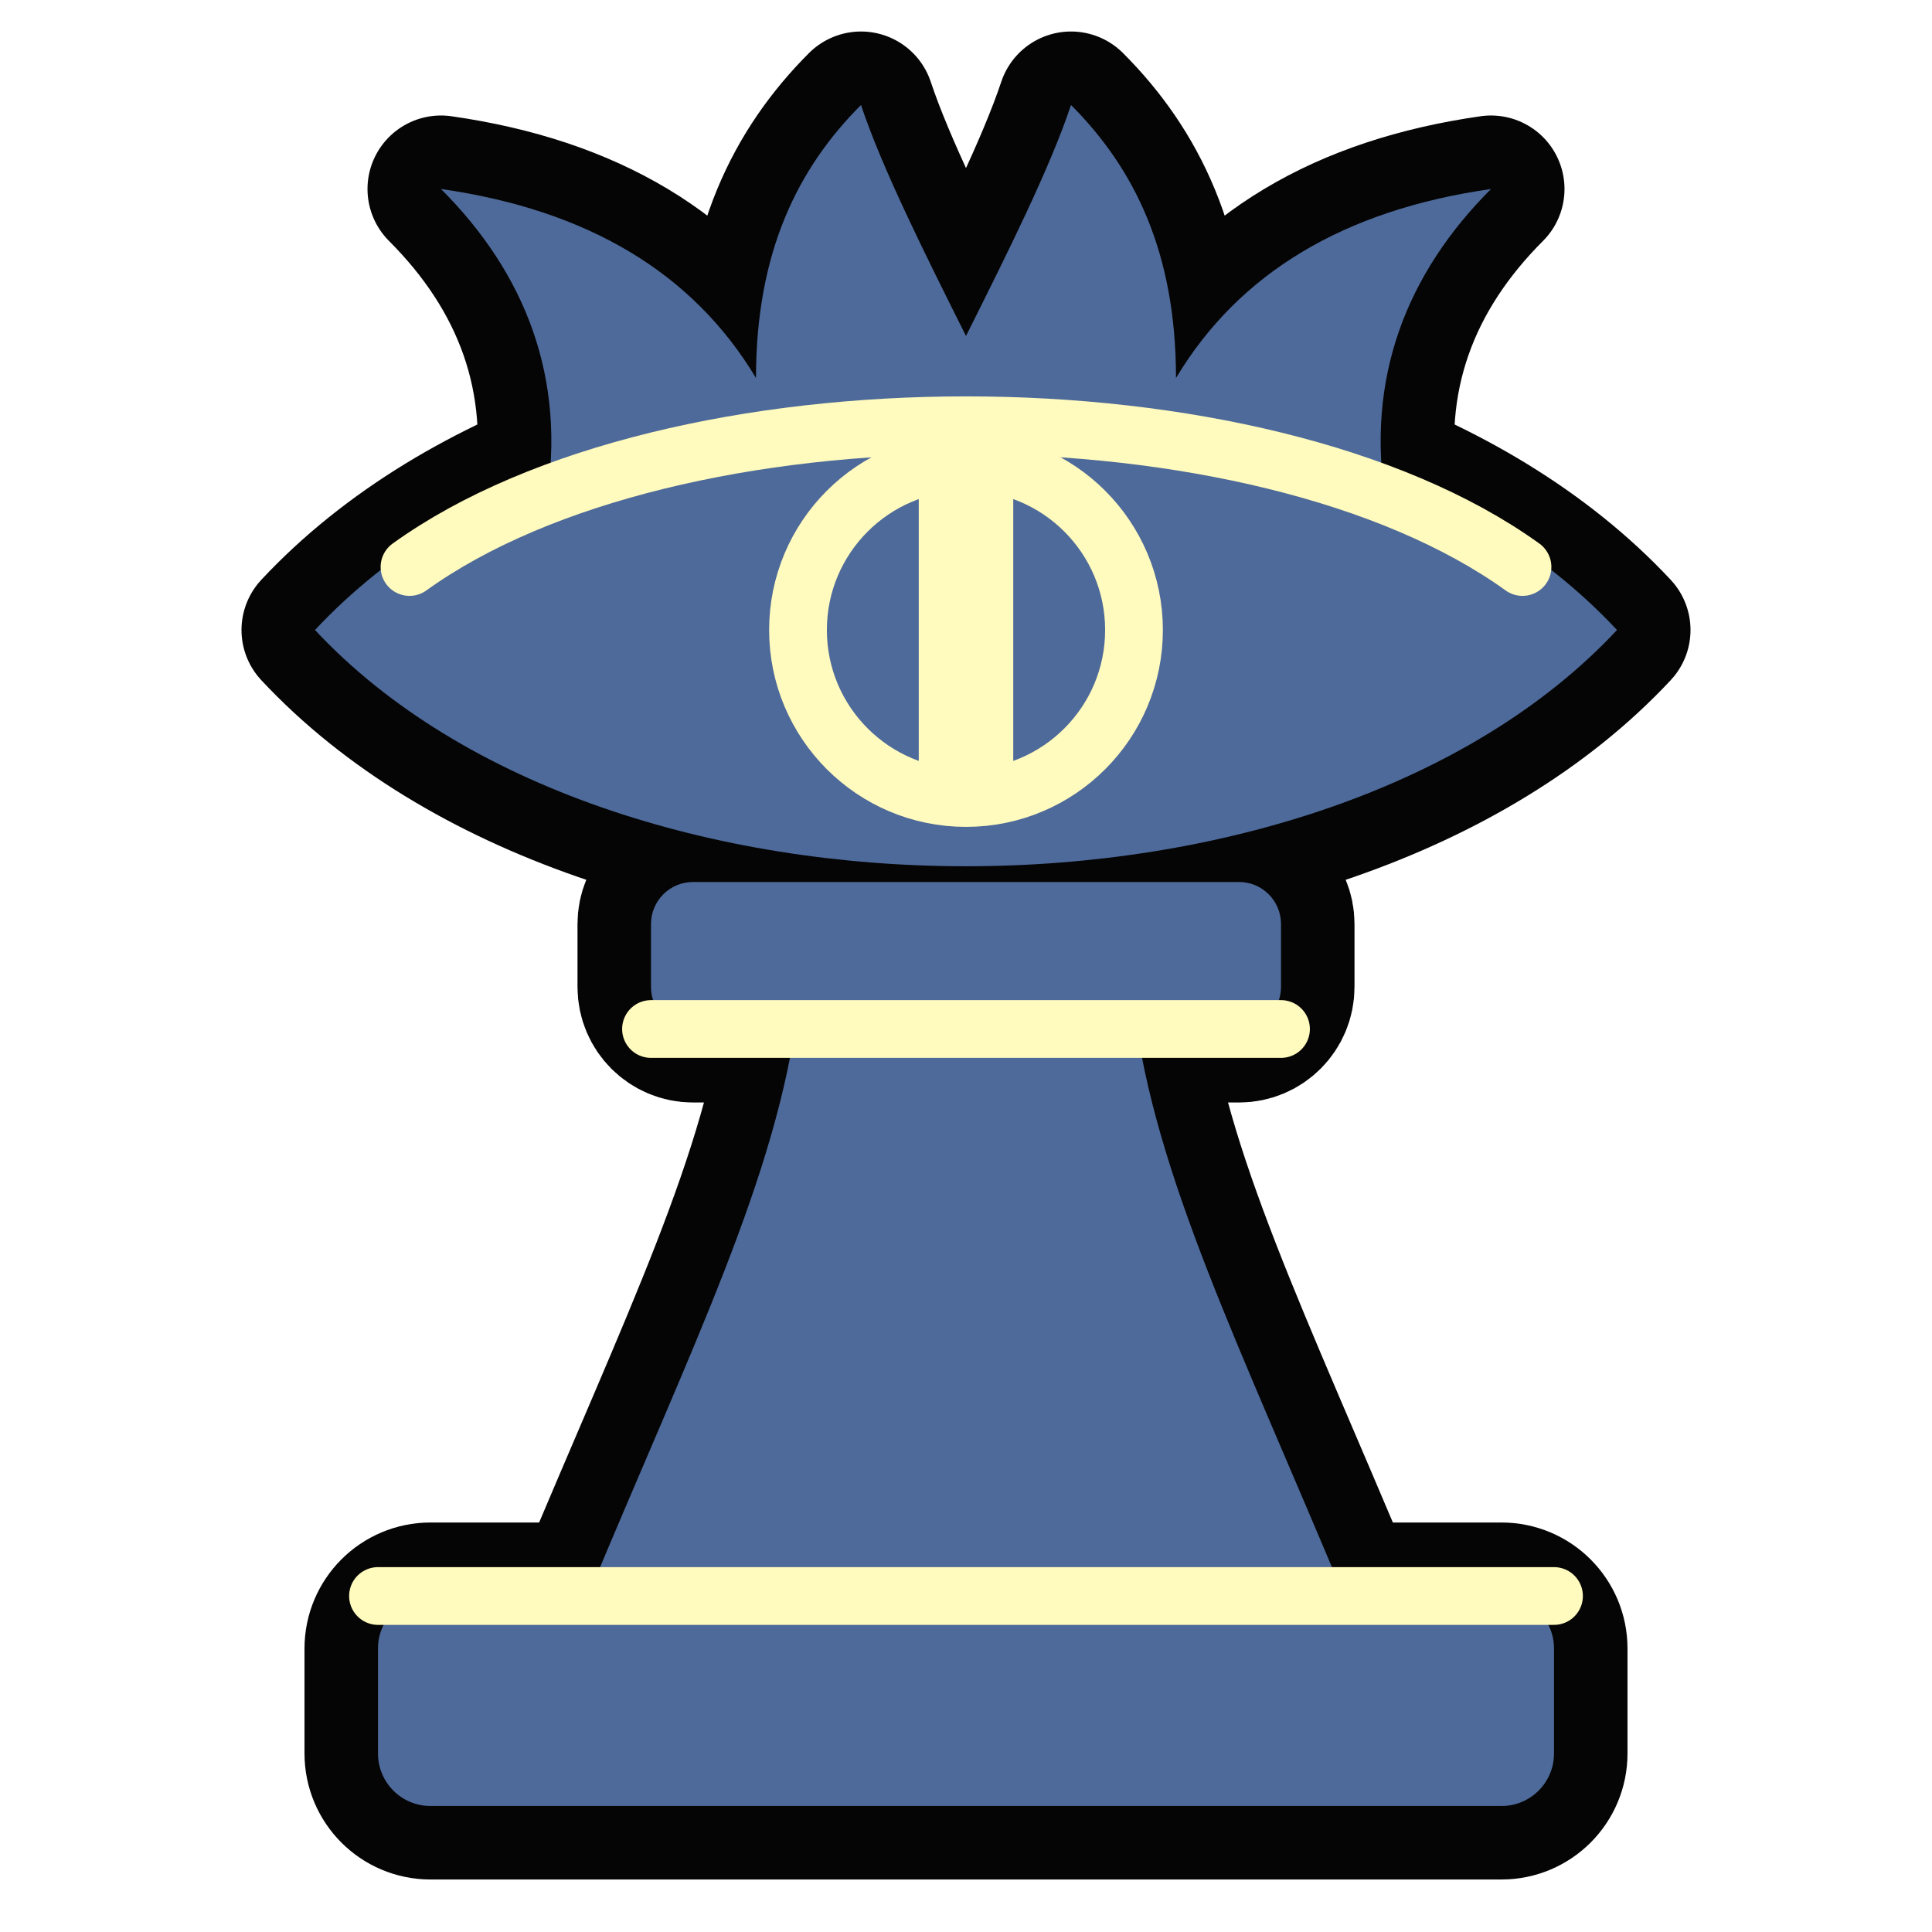
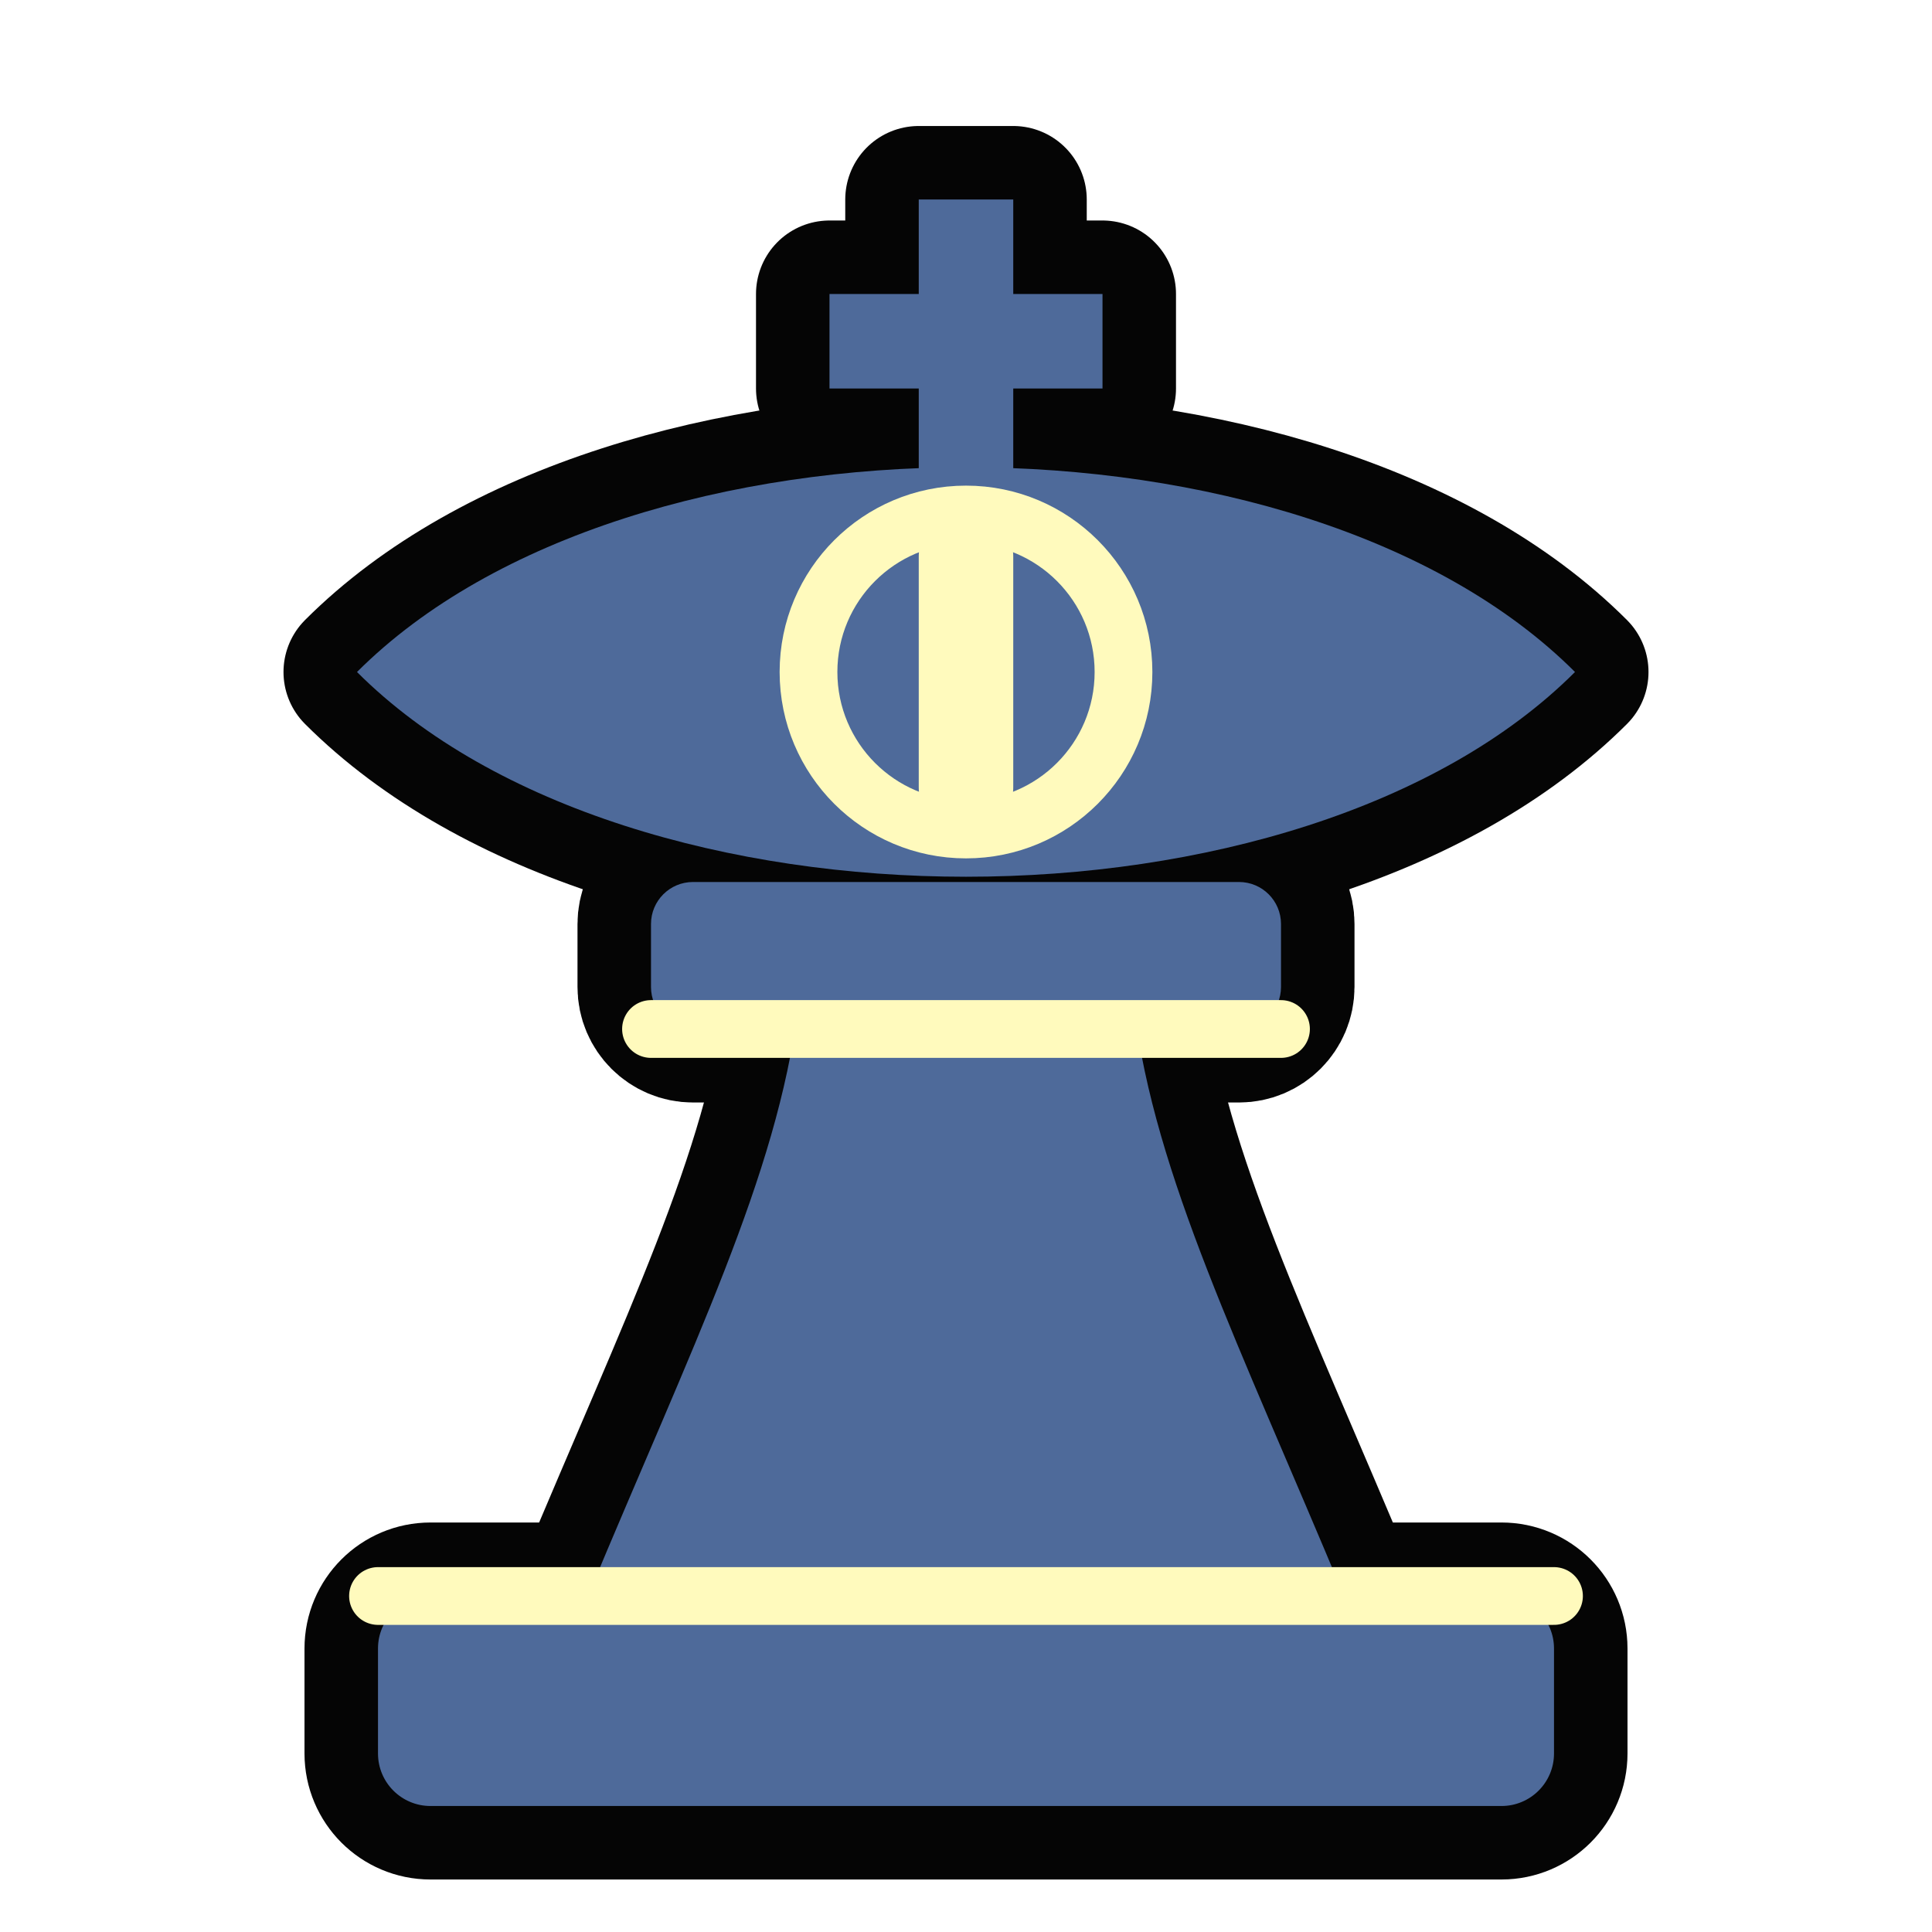
<svg xmlns="http://www.w3.org/2000/svg" viewBox="4 2 92 92">
  <g fill="#050505" stroke="#050505" stroke-width="7.0" stroke-linejoin="round">
    <rect x="22" y="78" width="56" height="10" rx="2.5" />
    <path d="M32 78 C37 66 41 58 42 50 H58 C59 58 63 66 68 78 Z" />
    <rect x="35" y="44" width="30" height="7" rx="2" />
-     <path d="M30 26 C31 20 29 15 25 11 C32 12 37 15 40 20 C40 14 42 10 45 7 C46 10 48 14 50 18 C52 14 54 10 55 7 C58 10 60 14 60 20 C63 15 68 12 75 11 C71 15 69 20 70 26 Z" />
-     <path d="M19 32 C33 17 67 17 81 32 C67 47 33 47 19 32 Z" />
+     <path d="M47.75 27 V20.5 H43.5 V16 H47.75 V11.5 H52.25 V16 H56.5 V20.5 H52.25 V27 Z" />
+     <path d="M21 34 C34 21 66 21 79 34 C66 47 34 47 21 34 Z" />
  </g>
  <g fill="#4e6a9a">
    <rect x="22" y="78" width="56" height="10" rx="2.5" />
    <path d="M32 78 C37 66 41 58 42 50 H58 C59 58 63 66 68 78 Z" />
    <rect x="35" y="44" width="30" height="7" rx="2" />
-     <path d="M30 26 C31 20 29 15 25 11 C32 12 37 15 40 20 C40 14 42 10 45 7 C46 10 48 14 50 18 C52 14 54 10 55 7 C58 10 60 14 60 20 C63 15 68 12 75 11 C71 15 69 20 70 26 Z" />
-     <path d="M19 32 C33 17 67 17 81 32 C67 47 33 47 19 32 Z" />
+     <path d="M47.75 27 V20.5 H43.5 V16 H47.75 V11.5 H52.25 V16 H56.5 V20.5 H52.25 V27 Z" />
+     <path d="M21 34 C34 21 66 21 79 34 C66 47 34 47 21 34 Z" />
  </g>
  <g fill="none" stroke="#fffabd" stroke-width="2.75" stroke-linecap="round">
    <path d="M22 78 H78" />
    <path d="M35 51 H65" />
-     <path d="M23.5 29 C36 20 64 20 76.5 29" />
-     <circle cx="50" cy="32" r="8" />
-     <path d="M50 25.5 V38.5" stroke-width="4.5" />
+     <circle cx="50" cy="34" r="7.5" />
+     <path d="M50 28.5 V39.5" stroke-width="4.5" />
  </g>
</svg>
